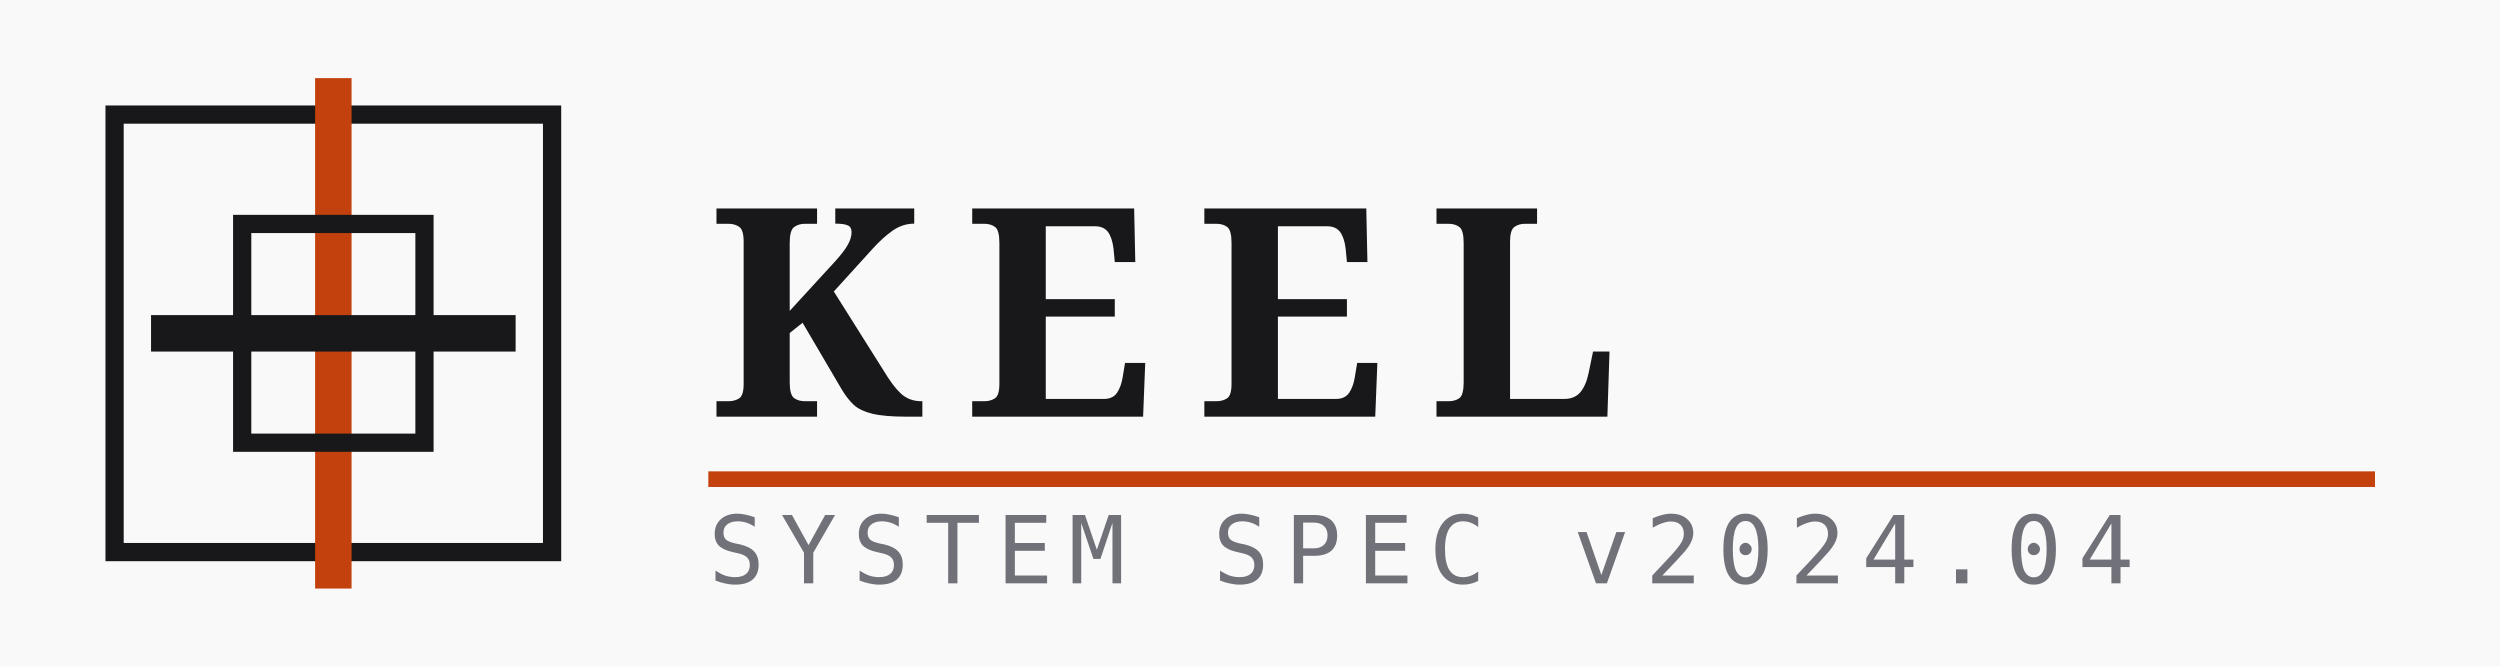
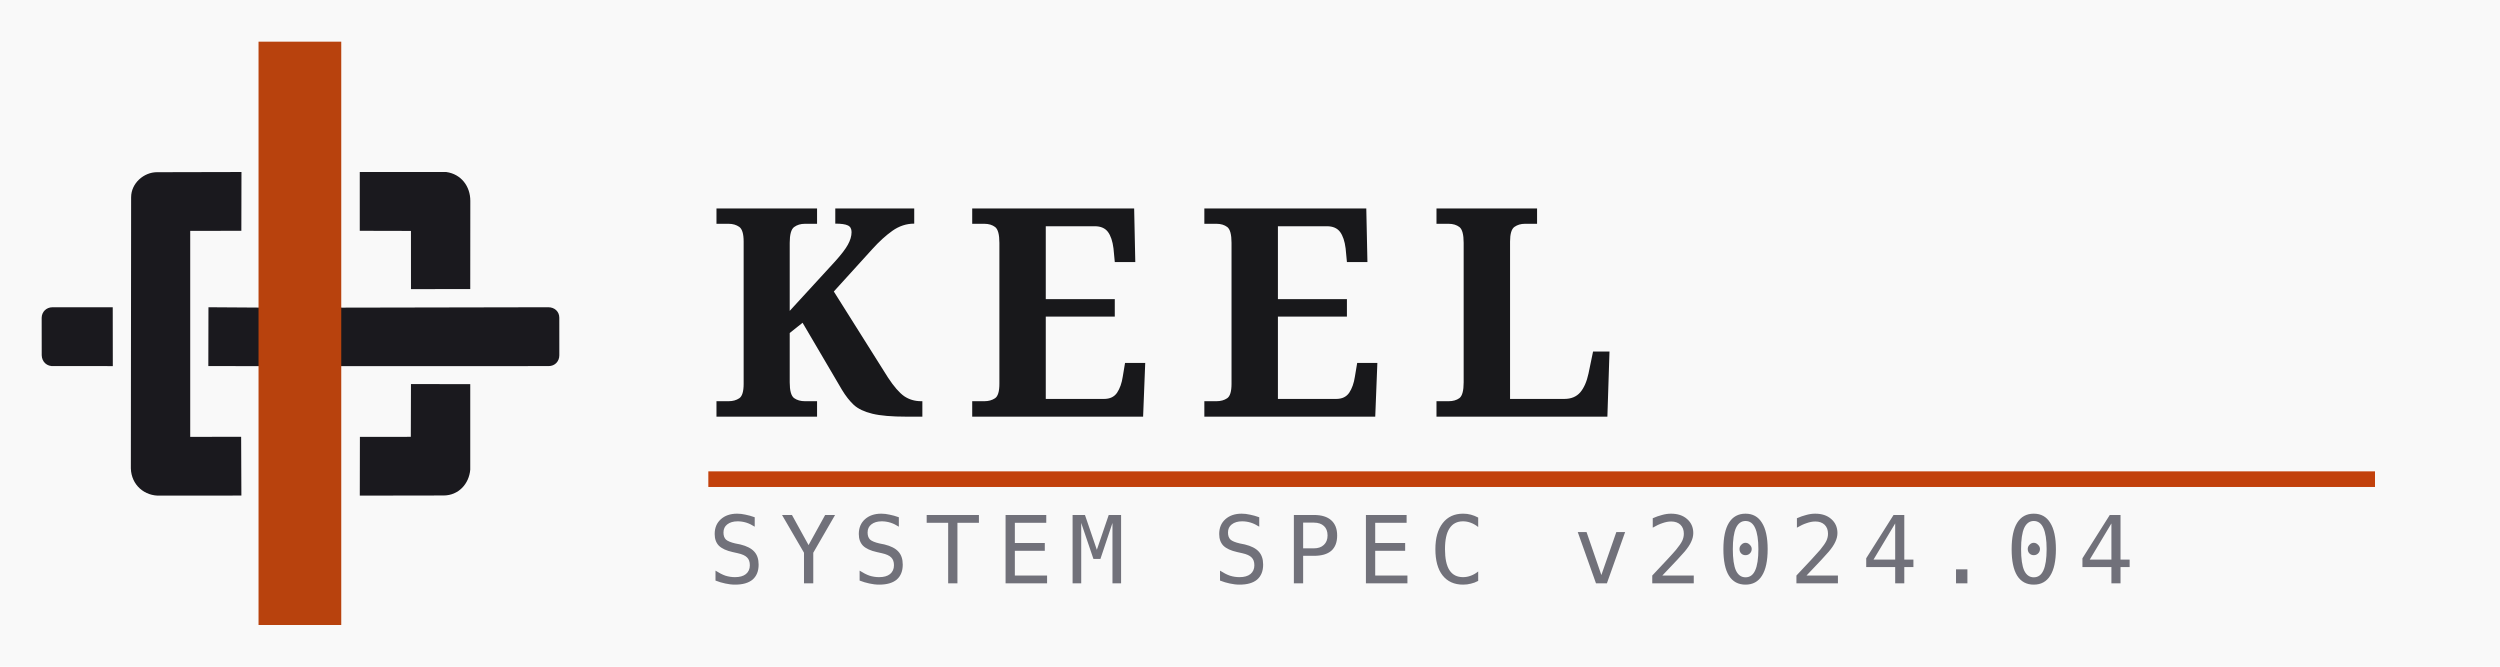
<svg xmlns="http://www.w3.org/2000/svg" viewBox="0 0 240 64" width="240" height="64">
  <rect width="240" height="64" fill="#F9F9F9" />
-   <g transform="translate(4, 4) scale(0.875)">
-     <rect x="8" y="8" width="48" height="48" fill="none" stroke="#18181B" stroke-width="2" />
-     <rect x="30" y="4" width="4" height="56" fill="#C2410C" />
-     <rect x="12" y="30" width="40" height="4" fill="#18181B" />
-     <path d="M 22 20 L 42 20 L 42 44 L 22 44 Z" fill="none" stroke="#18181B" stroke-width="2" />
+   <g transform="translate(4, 4) scale(0.116832)">
+     <path fill="#1a191e" d="M163.91,324.65l.2,48.31-66.37.06c-13.29.64-24.09-8.85-24.46-22.39l.22-222.75c.01-11.62,10.5-20.6,21.19-20.62l69.49-.16-.1,48.3-42.02.09v169.25l41.84-.08h0Z" />
+     <path fill="#1a191e" d="M352.16,203.26l-48.7.09-.02-47.84-42.06-.1v-48.29h71.14c12.13,1.7,19.71,11.67,19.7,23.7l-.06,72.45h0Z" />
+     <path fill="#1a191e" d="M330.26,372.9l-68.86.11.09-48.25,41.83-.06.13-43.36,48.71.07v70.32c-.99,11.57-9.59,21.15-21.9,21.17h0Z" />
+     <path fill="#1a191e" d="M425.34,226.81c0-5.04-3.88-8.59-9.03-8.59l-169.62.33v-.05h-68.02l-41.62-.28-.11,48.31,41.73.1h68.02s169.86-.05,169.86-.05c5.25,0,8.82-3.98,8.81-8.88l-.02-30.89Z" />
+     <path fill="#1a191e" d="M10.12,266.55c-5.91.54-9.95-3.59-10.08-8.88l-.04-30.85c.14-4.92,3.86-8.51,8.8-8.59l49.6.02.06,48.34-48.33-.05h-.01Z" />
+     <rect fill="#b8420d" x="178.2" width="67.97" height="479.32" />
  </g>
  <text x="68" y="40" font-family="'Source Serif 4', Georgia, serif" font-size="28" font-weight="700" letter-spacing="4" fill="#18181B">KEEL</text>
  <line x1="68" y1="46" x2="228" y2="46" stroke="#C2410C" stroke-width="1.5" />
  <text x="68" y="56" font-family="'JetBrains Mono', monospace" font-size="9" font-weight="500" letter-spacing="1.5" fill="#71717A">SYSTEM SPEC v2024.04</text>
</svg>
